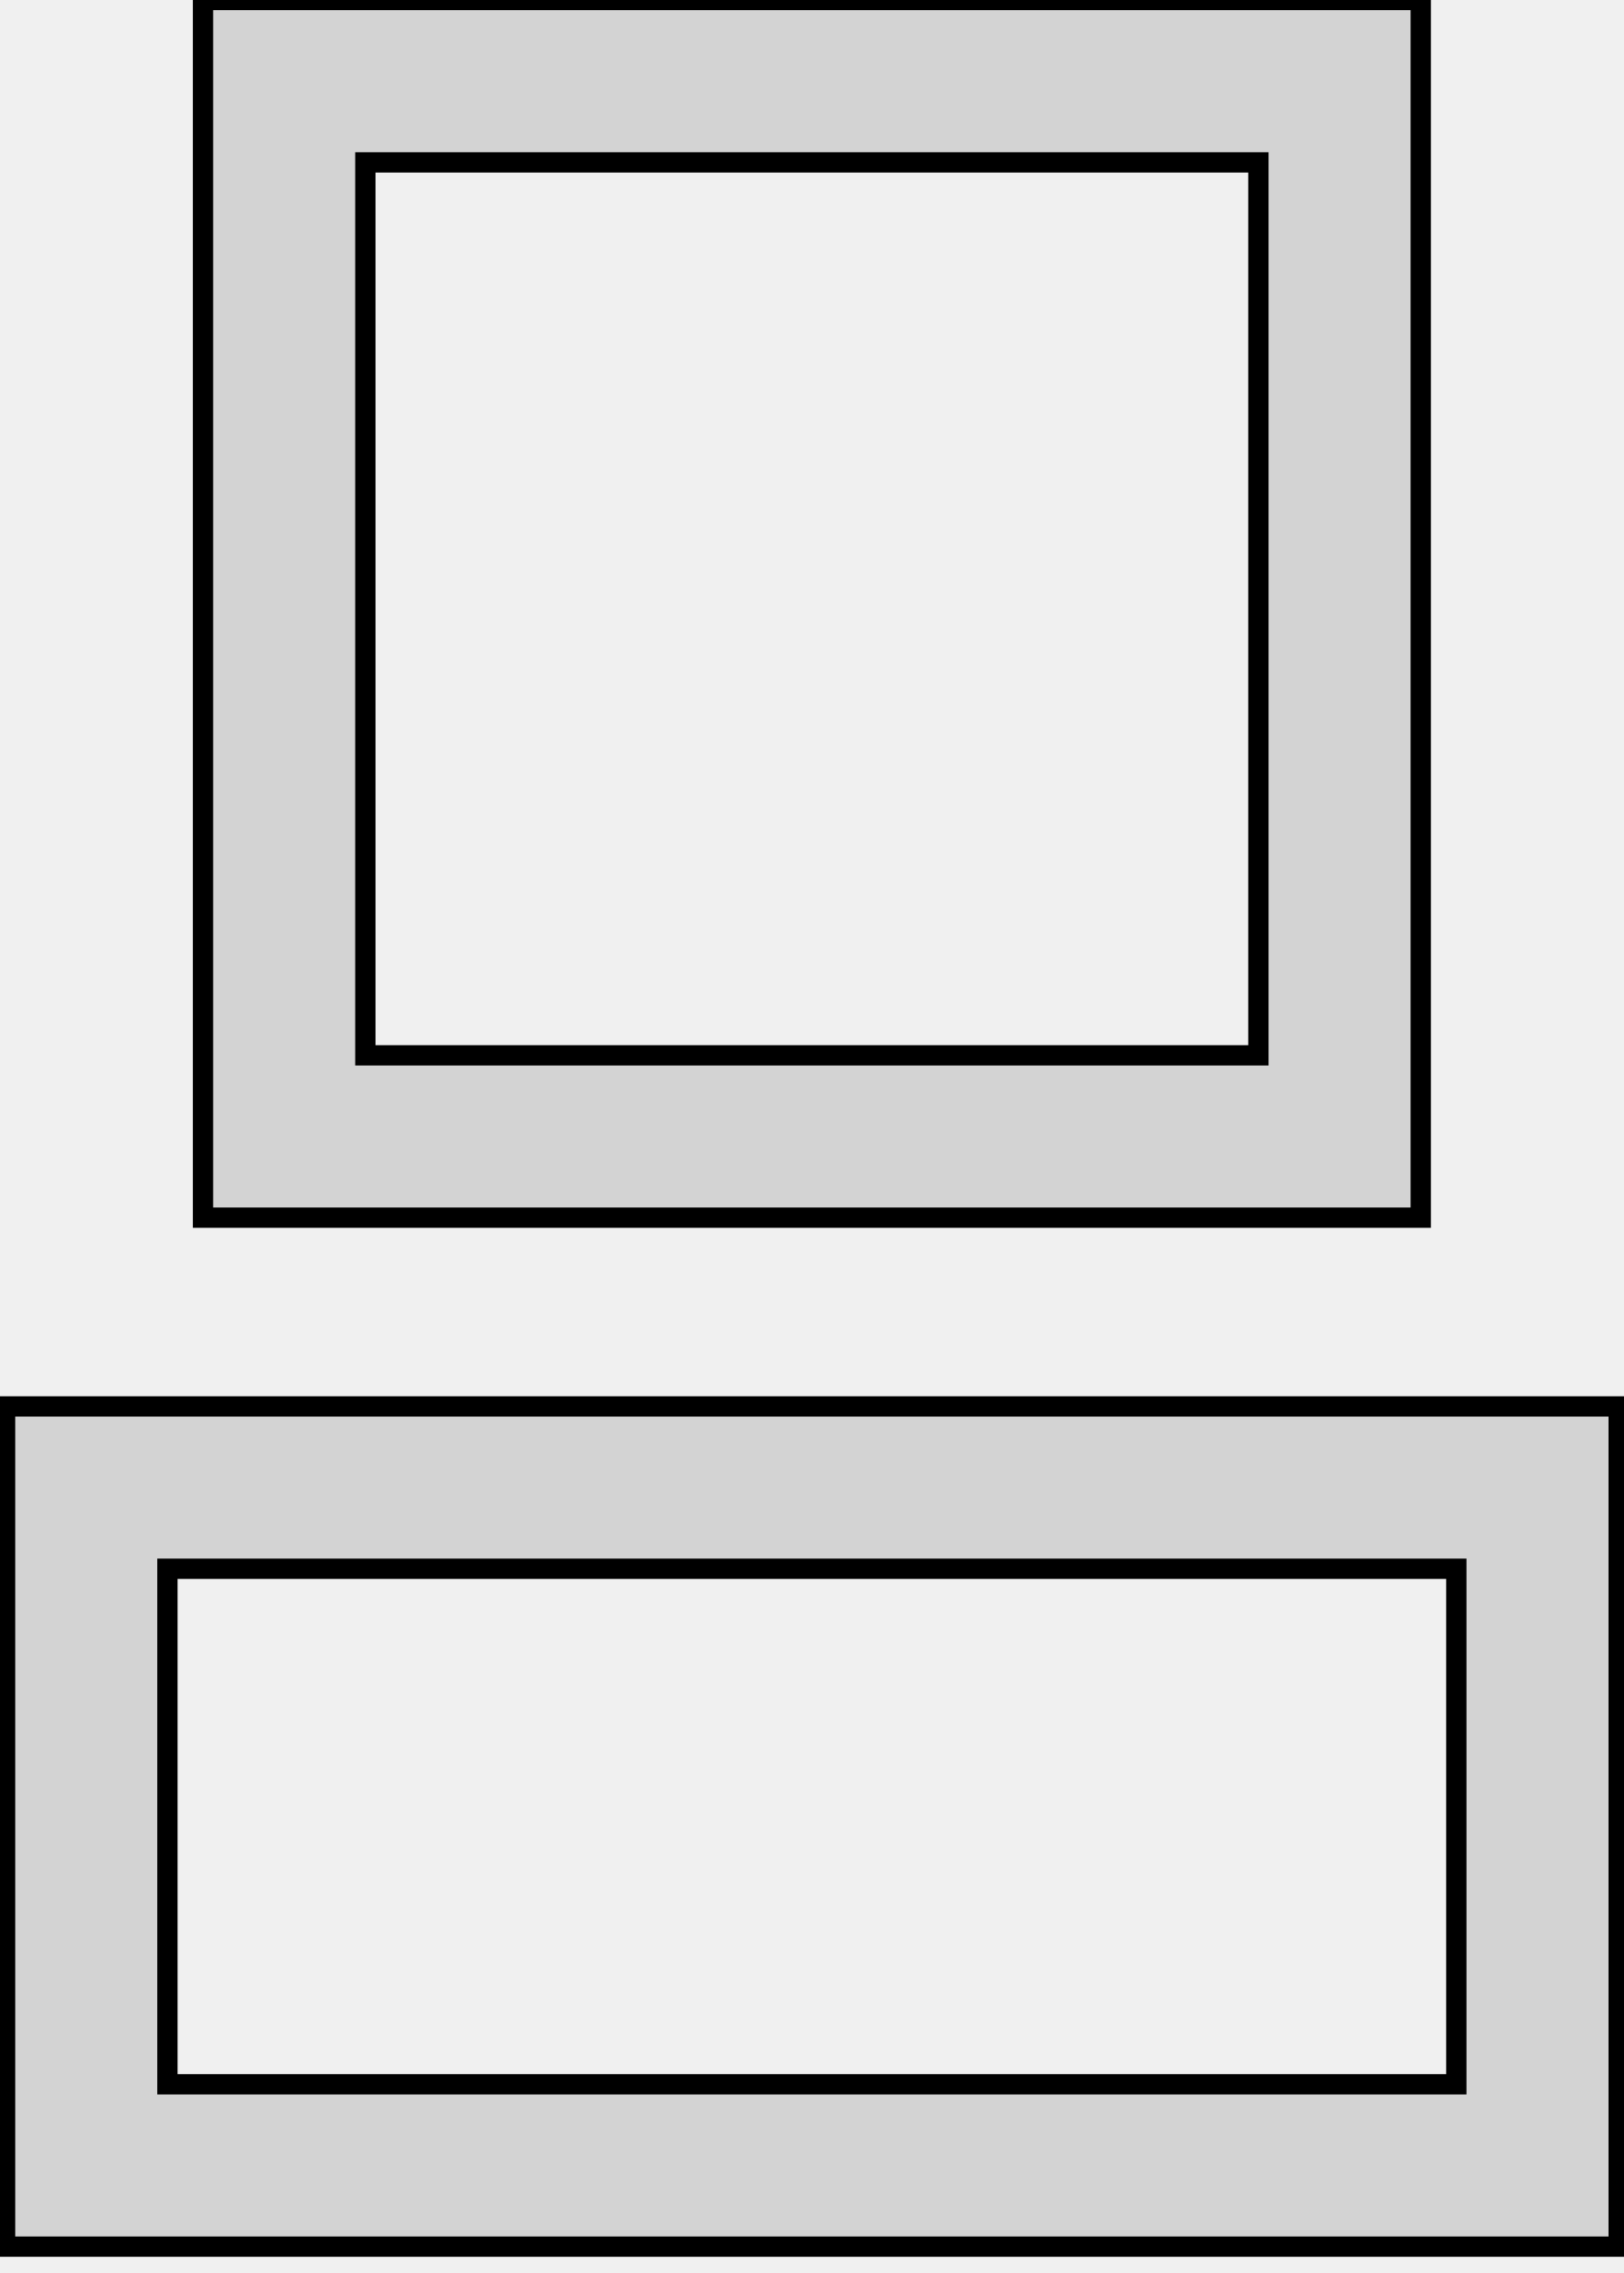
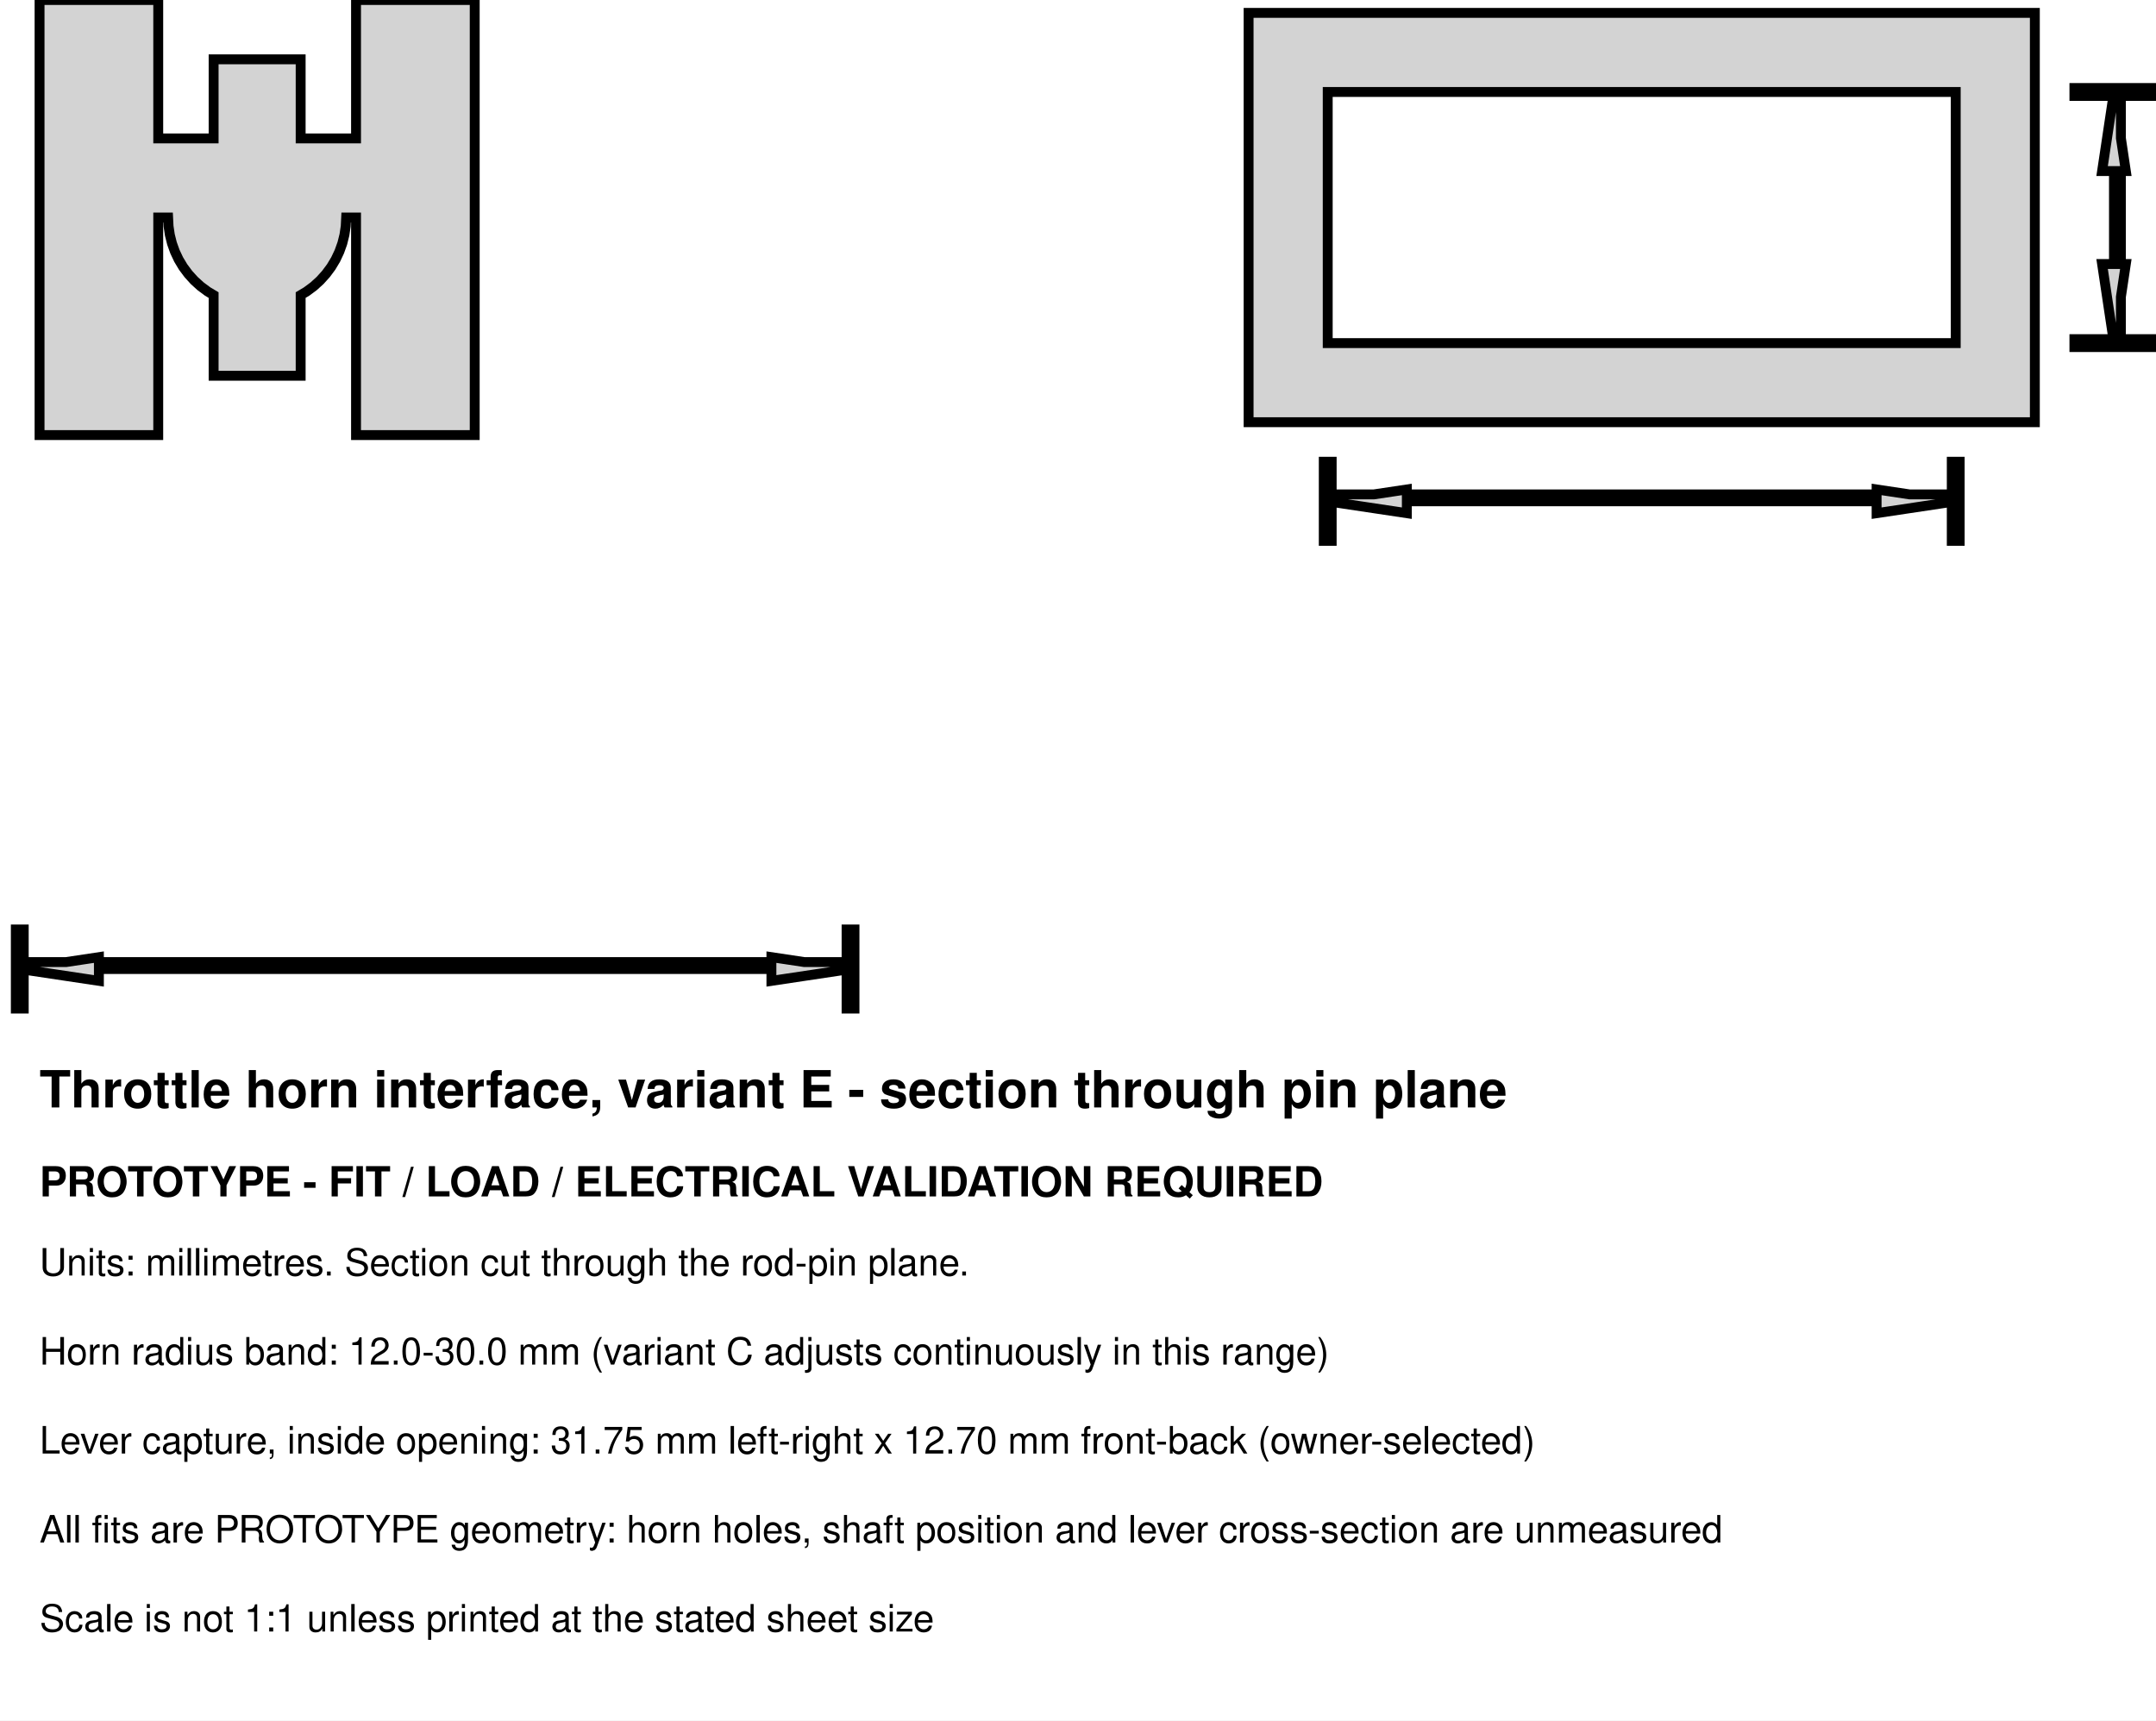
- <svg xmlns="http://www.w3.org/2000/svg" width="40mm" height="56mm" viewBox="-20 -15 40 56" version="1.1">
-   <path d=" M 15,-15 L -15,-15 L -15,15 L 15,15 z M -11,11 L -11,-11 L 11,-11 L 11,11 z M 19.875,19.65 L -19.875,19.65 L -19.875,40.35 L 19.875,40.35 z M -15.875,36.35 L -15.875,23.65 L 15.875,23.65 L 15.875,36.35 z " stroke="black" fill="lightgray" stroke-width="0.5" />
+ <svg xmlns="http://www.w3.org/2000/svg" width="109mm" height="87.0mm" viewBox="-53.0 -11.0 109.0 87.0" version="1.1">
+   <rect x="-53.00" y="-11.00" width="109.00" height="87.00" fill="white" />
+   <path d=" M -45,-0 L -44.5,-0 L -44.478,0.441 L -44.413,0.878 L -44.306,1.306 L -44.157,1.722  L -43.969,2.121 L -43.742,2.5 L -43.478,2.855 L -43.182,3.182 L -42.855,3.479 L -42.5,3.742  L -42.2,3.921 L -42.2,8 L -37.8,8 L -37.8,3.921 L -37.5,3.742 L -37.145,3.479  L -36.818,3.182 L -36.522,2.855 L -36.258,2.5 L -36.031,2.121 L -35.843,1.722 L -35.694,1.306  L -35.587,0.878 L -35.522,0.441 L -35.5,-0 L -35,-0 L -35,11 L -29,11  L -29,-11 L -35,-11 L -35,-4 L -37.8,-4 L -37.8,-8 L -42.2,-8  L -42.2,-4 L -45,-4 L -45,-11 L -51,-11 L -51,11 L -45,11  z M 49.875,-10.35 L 10.125,-10.35 L 10.125,10.35 L 49.875,10.35 z M 14.125,6.35 L 14.125,-6.35 L 45.875,-6.35 L 45.875,6.35 z M 55.875,6.15 L 54.225,6.15 L 54.225,4.017 L 54.475,2.35 L 54.225,2.35 L 54.225,-2.35  L 54.475,-2.35 L 54.225,-4.017 L 54.225,-6.15 L 55.875,-6.15 L 55.875,-6.55 L 51.875,-6.55  L 51.875,-6.15 L 53.845,-6.15 L 53.275,-2.35 L 53.875,-2.35 L 53.875,2.35 L 53.275,2.35  L 53.845,6.15 L 51.875,6.15 L 51.875,6.55 L 55.875,6.55 z M 14.325,14.38 L 18.125,14.95 L 18.125,14.35 L 41.875,14.35 L 41.875,14.95 L 45.675,14.38  L 45.675,16.35 L 46.075,16.35 L 46.075,12.35 L 45.675,12.35 L 45.675,14 L 43.542,14  L 41.875,13.75 L 41.875,14 L 18.125,14 L 18.125,13.75 L 16.458,14 L 14.325,14  L 14.325,12.35 L 13.925,12.35 L 13.925,16.35 L 14.325,16.35 z M -51.8,38.03 L -48,38.6 L -48,38 L -14,38 L -14,38.6 L -10.2,38.03  L -10.2,40 L -9.8,40 L -9.8,36 L -10.2,36 L -10.2,37.65 L -12.333,37.65  L -14,37.4 L -14,37.65 L -48,37.65 L -48,37.4 L -49.667,37.65 L -51.8,37.65  L -51.8,36 L -52.2,36 L -52.2,40 L -51.8,40 z " stroke="black" fill="lightgray" stroke-width="0.5" />
+   <g font-family="Helvetica, Arial, sans-serif" fill="black">
+     <text x="-51.00" y="45.00" font-size="2.6" font-weight="bold">Throttle horn interface, variant E - section through pin plane</text>
+     <text x="-51.00" y="49.50" font-size="2.1" font-weight="bold">PROTOTYPE - FIT / LOAD / ELECTRICAL VALIDATION REQUIRED</text>
+     <text x="-51.00" y="53.50" font-size="1.9" font-weight="normal">Units: millimetres. Section cut through the rod-pin plane.</text>
+     <text x="-51.00" y="58.00" font-size="1.9" font-weight="normal">Horn radius band: 12.0-30.0 mm (variant C adjusts continuously in this range)</text>
+     <text x="-51.00" y="62.50" font-size="1.9" font-weight="normal">Lever capture, inside opening: 31.75 mm left-right x 12.70 mm front-back (owner-selected)</text>
+     <text x="-51.00" y="67.00" font-size="1.9" font-weight="normal">All fits are PROTOTYPE geometry: horn holes, shaft position and lever cross-section are unmeasured</text>
+     <text x="-51.00" y="71.50" font-size="1.9" font-weight="normal">Scale is not 1:1 unless printed at the stated sheet size</text>
+   </g>
</svg>
